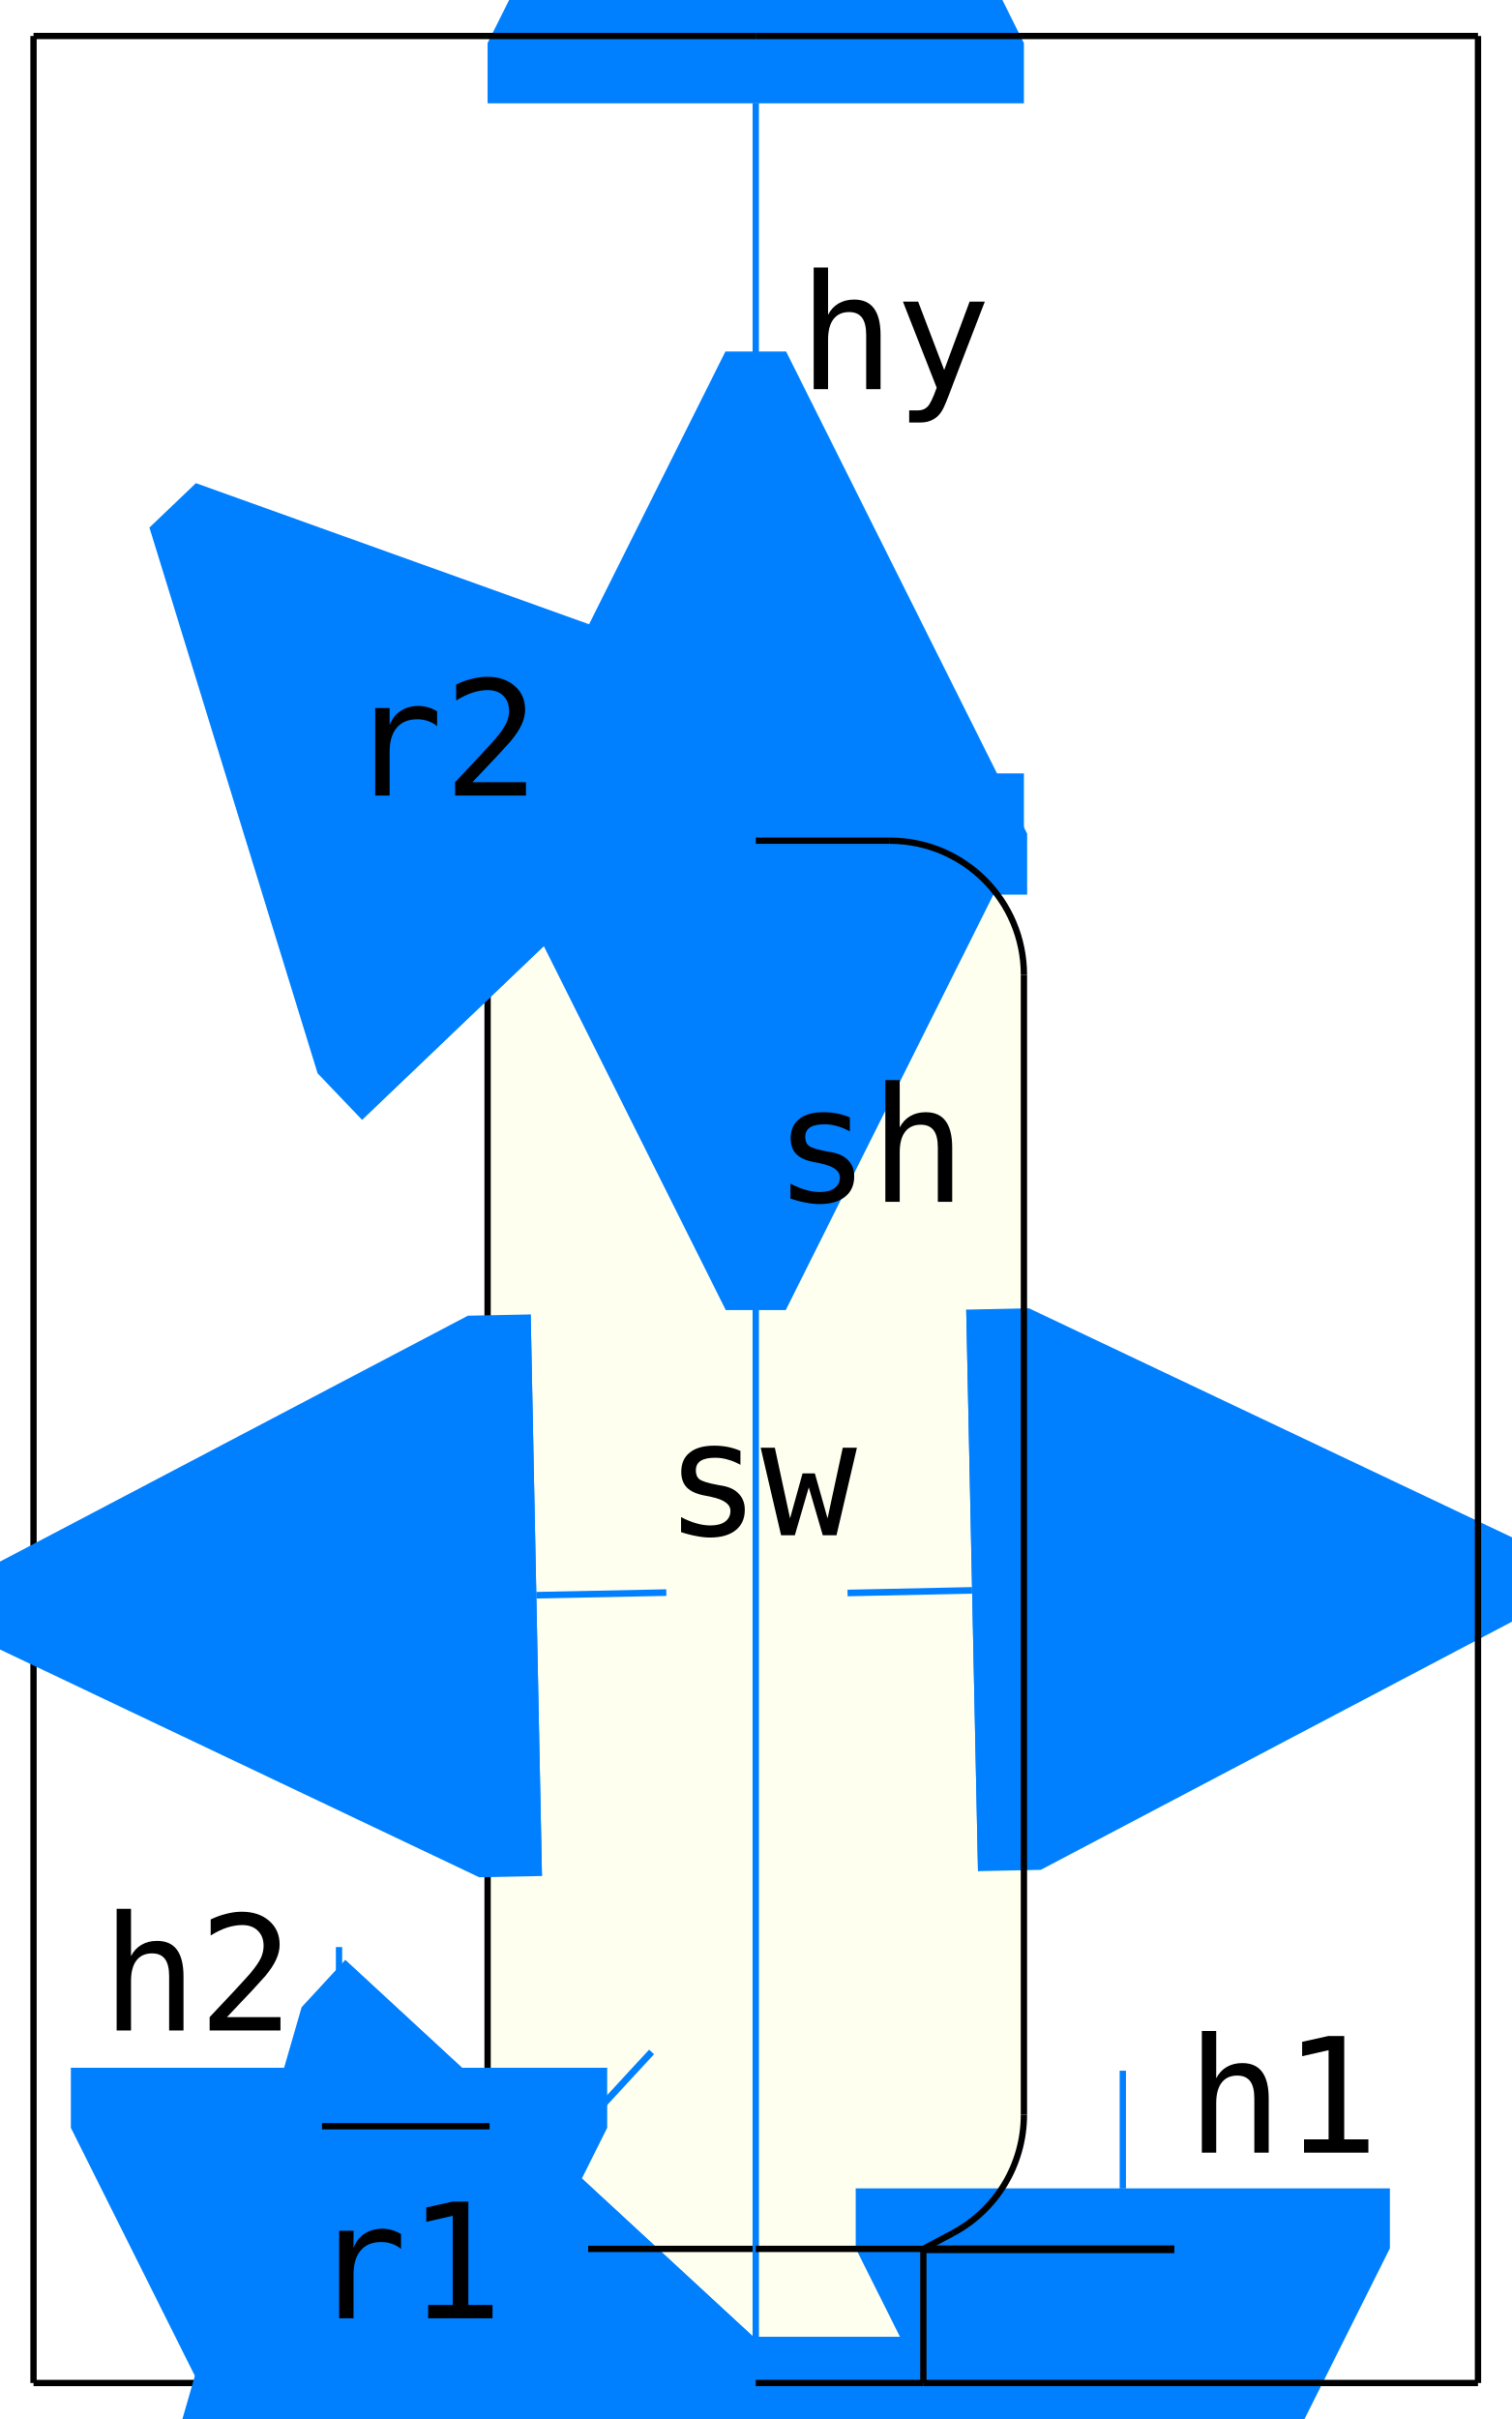
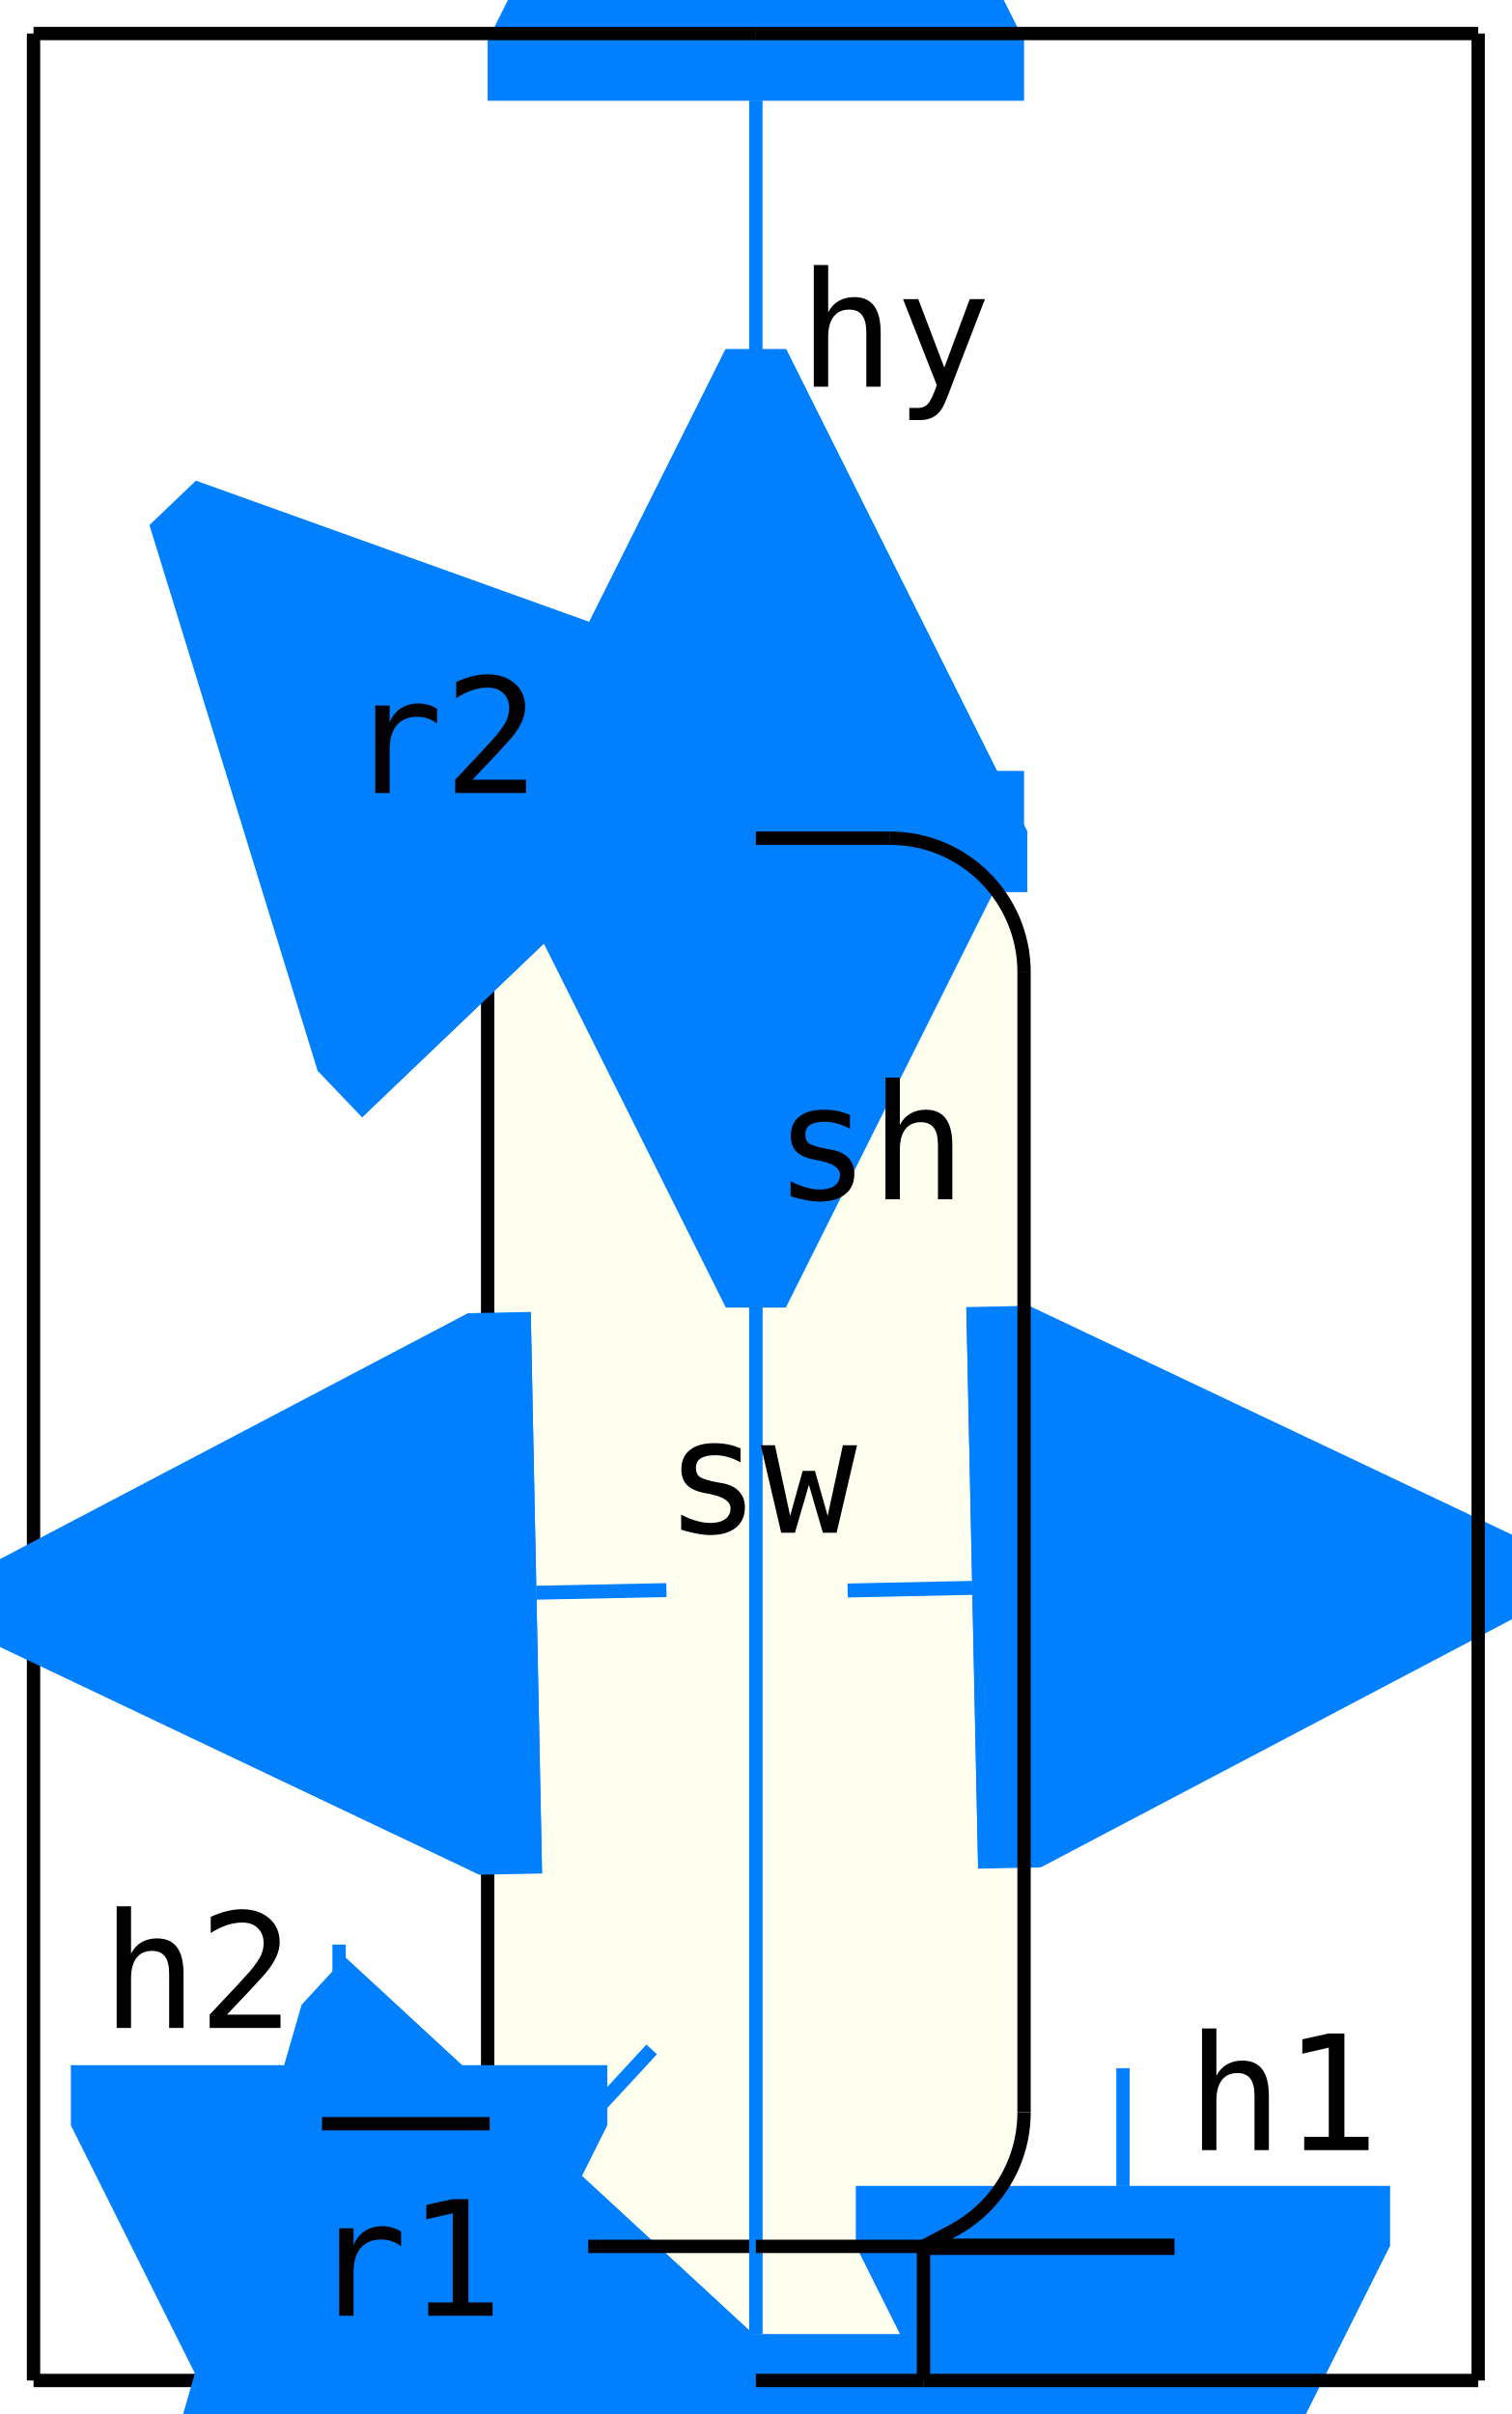
- <svg xmlns="http://www.w3.org/2000/svg" viewBox="-1.25 -36.25 113.386 181.046" version="1.1" width="240" height="384" id="svg67">
+ <svg xmlns="http://www.w3.org/2000/svg" viewBox="-1.25 -36.25 113.386 181.046" version="1.1">
  <style type="text/css" id="style2">text { font-family:monospace;font-size:12;} svg { font-size:12;}
       </style>
  <marker id="triangle-end" viewBox="0 0 10 10" refX="0" refY="5" markerUnits="strokeWidth" markerWidth="16" markerHeight="8" orient="auto">
    <path fill="rgb(0, 128, 255)" stroke="rgb(0, 128, 255)" d="M 0 0 L 10 5 L 0 10 z" />
  </marker>
  <marker id="triangle-start" viewBox="-10 0 10 10" refX="0" refY="5" markerUnits="strokeWidth" markerWidth="16" markerHeight="8" orient="auto">
    <path stroke="rgb(0, 128, 255)" fill="rgb(0, 128, 255)" d="M 0 0 L -10 5 L 0 10 z" />
  </marker>
  <path vector-effect="non-scaling-stroke" d="M 55.443,26.613 V 132.224 h 12.573 l 2.219,-1.183 a 10.058,10.058 0 0 0 5.325,-8.875 l -10e-6,-85.494 A 10.058,10.058 0 0 0 65.501,26.613 l -10.058,10e-6" style="fill:#fffff0;stroke:#000000;stroke-width:0" id="6" />
  <path vector-effect="non-scaling-stroke" d="m 40.652,131.04 2.219,1.183 h 12.573 V 26.613 l -10.058,10e-6 a 10.058,10.058 0 0 0 -10.058,10.058 v 85.494 a 10.058,10.058 0 0 0 5.325,8.875" style="fill:#fffff0;stroke:#000000;stroke-width:0" id="3" />
  <path vector-effect="non-scaling-stroke" d="m 55.443,132.224 v 10.058 h 12.573 V 132.224 h -12.573" style="fill:#fffff0;stroke:#000000;stroke-width:0" id="5" />
  <path vector-effect="non-scaling-stroke" d="m 42.87,132.224 v 10.058 h 12.573 V 132.224 h -12.573" style="fill:#fffff0;stroke:#000000;stroke-width:0" id="2" />
  <g vector-effect="non-scaling-stroke" style="fill:none;stroke:#000000;stroke-width:1" id="g58" transform="matrix(5.029069,0,0,5.029069,1.264534,142.2819)">
    <line x1="0" y1="0" x2="8.273" y2="0" inx="1" style="stroke-width:1" vector-effect="non-scaling-stroke" id="line8" />
    <line x1="8.273" y1="0" x2="8.273" y2="-2" inx="2" style="stroke-width:1" vector-effect="non-scaling-stroke" id="line10" />
    <line x1="8.273" y1="-2" x2="7.832" y2="-2.235" inx="3" style="stroke-width:1" vector-effect="non-scaling-stroke" id="line12" />
    <path d="m 6.773,-4 a 2,2 0 0 0 1.059,1.765" inx="4" style="stroke-width:1" vector-effect="non-scaling-stroke" id="path14" />
    <path d="m 8.773,-23 a 2,2 0 0 0 -2,2" inx="5" style="stroke-width:1" vector-effect="non-scaling-stroke" id="path16" />
    <line x1="6.773" y1="-4" x2="6.773" y2="-21" inx="6" style="stroke-width:1" vector-effect="non-scaling-stroke" id="line18" />
    <line x1="8.773" y1="-23" x2="10.773" y2="-23" inx="7" style="stroke-width:1" vector-effect="non-scaling-stroke" id="line20" />
    <line x1="10.773" y1="-24" x2="10.773" y2="-34" inx="8" stroke="rgb(0,128,255)" stroke-width="1" marker-start="url(#triangle-start)" marker-end="url(#triangle-end)" vector-effect="non-scaling-stroke" id="line22" />
    <line x1="10.773" y1="-35" x2="2.1431318e-15" y2="-35" inx="9" style="stroke-width:1" vector-effect="non-scaling-stroke" id="line24" />
    <line x1="2.1431318e-15" y1="-35" x2="0" y2="0" inx="10" style="stroke-width:1" vector-effect="non-scaling-stroke" id="line26" />
    <line x1="8.273" y1="0" x2="10.773" y2="0" inx="11" style="stroke-width:1" vector-effect="non-scaling-stroke" id="line28" />
    <line x1="16.248" y1="-2.9" x2="16.248" y2="-4.657" inx="12" stroke="rgb(0,128,255)" style="stroke-width:0.996;marker-start:url(#triangle-start);stroke-dasharray:none" vector-effect="non-scaling-stroke" id="line30" />
    <line x1="4.557" y1="-4.7" x2="4.557" y2="-6.501" inx="12" style="fill:none;stroke:#0080ff;stroke-width:1;marker-start:url(#triangle-start);stroke-opacity:1" vector-effect="non-scaling-stroke" id="line30-1" />
    <line x1="7.8" y1="-3.4" x2="9.219" y2="-4.937" inx="12" style="fill:none;stroke:rgb(0, 128, 255);stroke-width:1.072;marker-start:url(#triangle-start)" vector-effect="non-scaling-stroke" id="line30-1-0" />
    <line x1="7.5" y1="-11.748" x2="9.439" y2="-11.787" inx="12" style="fill:none;stroke:rgb(0, 128, 255);stroke-width:1.047;marker-start:url(#triangle-start)" vector-effect="non-scaling-stroke" id="line30-1-0-4" />
    <line x1="12.142" y1="-11.781" x2="14" y2="-11.82" inx="12" style="fill:none;stroke:rgb(0, 128, 255);stroke-width:1.047;marker-end:url(#triangle-end);stroke-dasharray:none" vector-effect="non-scaling-stroke" id="line30-1-0-4-0" />
    <line x1="8" y1="-21.8" x2="9.459" y2="-20.273" inx="12" style="fill:none;stroke:rgb(0, 128, 255);stroke-width:1.072;marker-start:url(#triangle-start)" vector-effect="non-scaling-stroke" id="line30-1-0-6" />
    <line x1="10.773" y1="-2" x2="8.273" y2="-2" inx="13" style="stroke-width:1" vector-effect="non-scaling-stroke" id="line32" />
    <line x1="10.773" y1="-0.689" x2="10.773" y2="-22.199" inx="14" stroke="rgb(0,128,255)" style="stroke-width:1.012;marker-start:url(#triangle-start);marker-end:url(#triangle-end)" vector-effect="non-scaling-stroke" id="line34" />
    <line x1="12.773" y1="-23" x2="10.773" y2="-23" inx="15" style="stroke-width:1" vector-effect="non-scaling-stroke" id="line36" />
    <path d="m 14.773,-21 a 2,2 0 0 0 -2,-2" inx="16" style="stroke-width:1" vector-effect="non-scaling-stroke" id="path38" />
    <line x1="14.773" y1="-4" x2="14.773" y2="-21" inx="17" style="stroke-width:1" vector-effect="non-scaling-stroke" id="line40" />
    <path d="m 13.714,-2.235 a 2,2 0 0 0 1.059,-1.765" inx="18" style="stroke-width:1" vector-effect="non-scaling-stroke" id="path42" />
    <line x1="13.273" y1="-2" x2="13.714" y2="-2.235" inx="19" style="stroke-width:1" vector-effect="non-scaling-stroke" id="line44" />
    <line x1="13.273" y1="-2.1855701e-07" x2="13.273" y2="-2" inx="20" style="stroke-width:1" vector-effect="non-scaling-stroke" id="line46" />
    <line x1="21.546" y1="-9.418095e-07" x2="13.273" y2="-2.1855701e-07" inx="21" style="stroke-width:1" vector-effect="non-scaling-stroke" id="line48" />
    <line x1="21.546" y1="-35" x2="21.546" y2="-9.418095e-07" inx="22" style="stroke-width:1" vector-effect="non-scaling-stroke" id="line50" />
    <line x1="10.773" y1="-35" x2="21.546" y2="-35" inx="23" style="stroke-width:1" vector-effect="non-scaling-stroke" id="line52" />
    <line x1="13.273" y1="-2.1855701e-07" x2="10.773" y2="0" inx="24" style="stroke-width:1" vector-effect="non-scaling-stroke" id="line54" />
    <line x1="10.773" y1="-2" x2="13.273" y2="-2" inx="25" style="stroke-width:1" vector-effect="non-scaling-stroke" id="line56" />
    <line x1="4.303" y1="-3.829" x2="6.803" y2="-3.829" inx="25" style="fill:none;stroke:#000000;stroke-width:1" vector-effect="non-scaling-stroke" id="line56-6" />
    <line x1="13.28" y1="-1.994" x2="17.017" y2="-1.994" inx="25" style="fill:none;stroke:#000000;stroke-width:1.223" vector-effect="non-scaling-stroke" id="line56-5" />
  </g>
  <text xml:space="preserve" x="87.765" y="125.008" id="text2592">
    <tspan id="tspan2590" x="87.765" y="125.008">h1</tspan>
  </text>
  <text xml:space="preserve" x="6.36" y="115.842" id="text2592-3">
    <tspan id="tspan2590-6" x="6.36" y="115.842">h2</tspan>
  </text>
  <text xml:space="preserve" x="24.774" y="23.228" id="text2592-3-1">
    <tspan id="tspan2590-6-0" x="24.774" y="23.228">r2</tspan>
  </text>
  <text xml:space="preserve" x="22.065" y="137.43" id="text2592-3-1-2">
    <tspan id="tspan2590-6-0-0" x="22.065" y="137.43">r1</tspan>
  </text>
  <text xml:space="preserve" x="58.649" y="-7.252" id="text2592-5">
    <tspan id="tspan2590-0" x="58.649" y="-7.252">hy</tspan>
  </text>
  <text xml:space="preserve" x="56.798" y="53.695" id="text2592-5-6">
    <tspan id="tspan2590-0-3" x="56.798" y="53.695">sh</tspan>
  </text>
  <text xml:space="preserve" x="48.591" y="78.703" id="text2592-5-6-7">
    <tspan id="tspan2590-0-3-8" x="48.591" y="78.703">sw</tspan>
  </text>
</svg>
